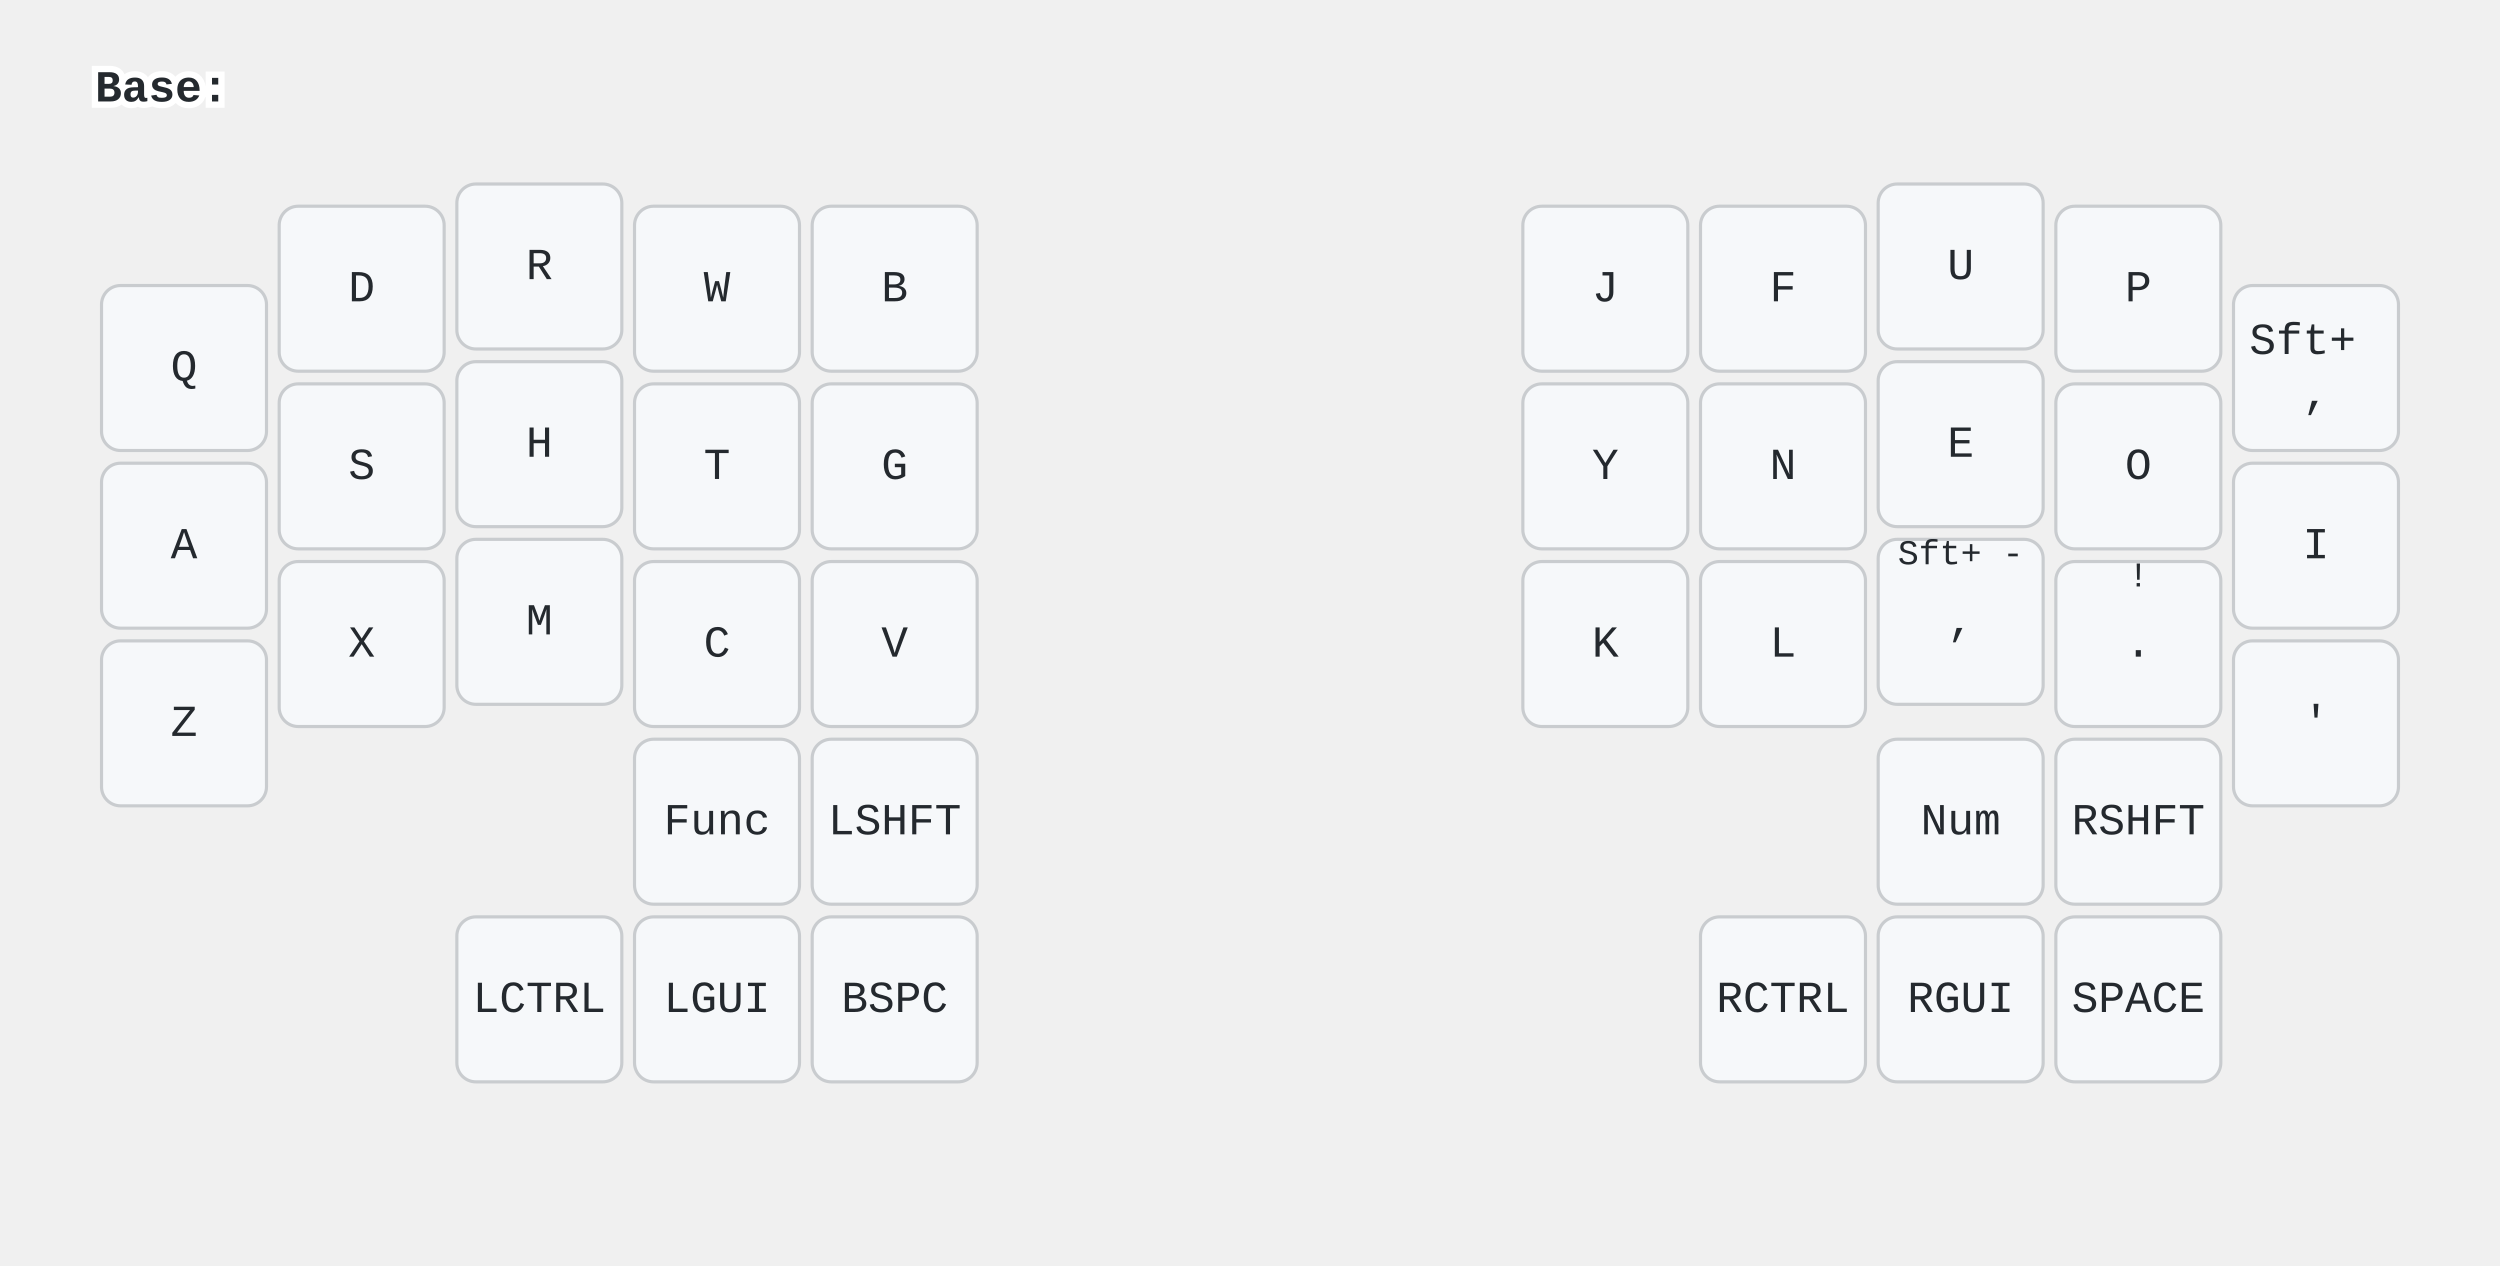
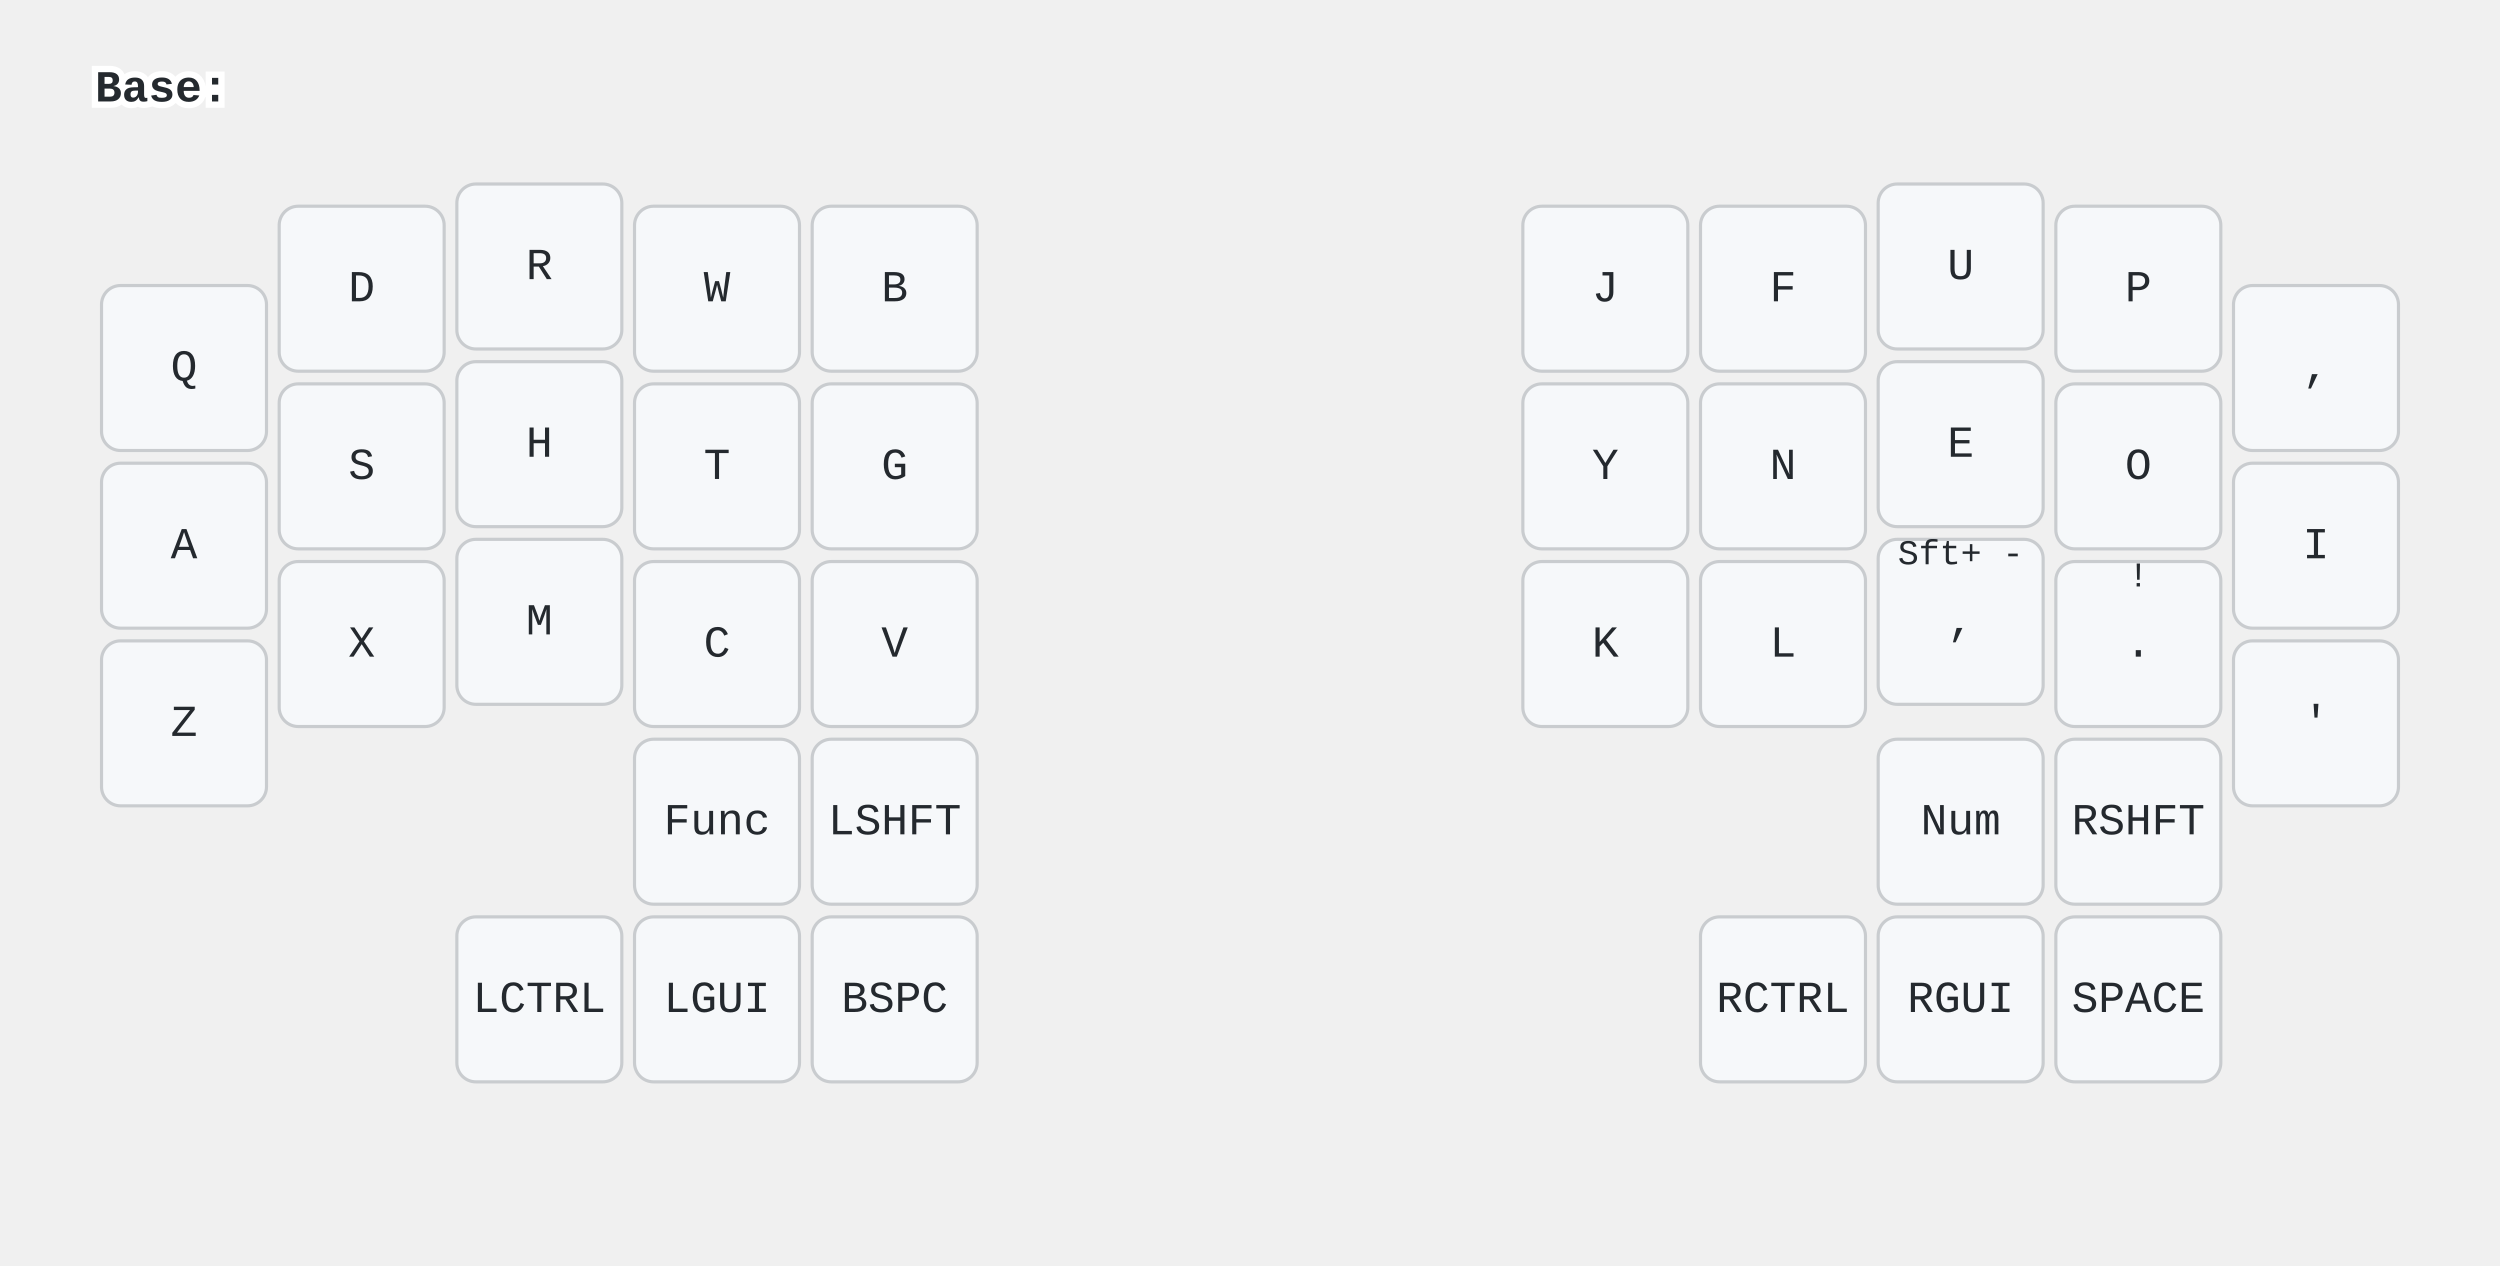
<svg xmlns="http://www.w3.org/2000/svg" width="788" height="399" viewBox="0 0 788 399" class="keymap">
  <style>/* inherit to force styles through use tags */
svg path {
    fill: inherit;
}

/* font and background color specifications */
svg.keymap {
    font-family: SFMono-Regular,Consolas,Liberation Mono,Menlo,monospace;
    font-size: 14px;
    font-kerning: normal;
    text-rendering: optimizeLegibility;
    fill: #24292e;
}

/* default key styling */
rect.key {
    fill: #f6f8fa;
}

rect.key, rect.combo {
    stroke: #c9cccf;
    stroke-width: 1;
}

/* default key side styling, only used is draw_key_sides is set */
rect.side {
    filter: brightness(90%);
}

/* color accent for combo boxes */
rect.combo, rect.combo-separate {
    fill: #cdf;
}

/* color accent for held keys */
rect.held, rect.combo.held {
    fill: #fdd;
}

/* color accent for ghost (optional) keys */
rect.ghost, rect.combo.ghost {
    stroke-dasharray: 4, 4;
    stroke-width: 2;
}

text {
    text-anchor: middle;
    dominant-baseline: middle;
}

/* styling for layer labels */
text.label {
    font-weight: bold;
    text-anchor: start;
    stroke: white;
    stroke-width: 4;
    paint-order: stroke;
}

/* styling for optional footer */
text.footer {
    text-anchor: end;
    dominant-baseline: auto;
    stroke: white;
    stroke-width: 4;
    paint-order: stroke;
}

/* styling for combo tap, and key non-tap label text */
text.combo, text.hold, text.shifted, text.left, text.right {
    font-size: 11px;
}

text.hold {
    text-anchor: middle;
    dominant-baseline: auto;
}

text.shifted {
    text-anchor: middle;
    dominant-baseline: hanging;
}

text.left {
    text-anchor: start;
}

text.right {
    text-anchor: end;
}

text.layer-activator {
    text-decoration: underline;
}

/* styling for hold/shifted label text in combo box */
text.combo.hold, text.combo.shifted, text.combo.left, text.combo.right {
    font-size: 8px;
}

/* lighter symbol for transparent keys */
text.trans {
    fill: #7b7e81;
}

/* styling for combo dendrons */
path.combo {
    stroke-width: 1;
    stroke: gray;
    fill: none;
}

/* Start Tabler Icons Cleanup */
/* cannot use height/width with glyphs */
.icon-tabler &gt; path {
    fill: inherit;
    stroke: inherit;
    stroke-width: 2;
}
/* hide tabler's default box */
.icon-tabler &gt; path[stroke="none"][fill="none"] {
    visibility: hidden;
}
/* End Tabler Icons Cleanup */

@media (prefers-color-scheme: dark) {
svg.keymap { fill: #d1d6db; }
rect.key { fill: #3f4750; }
rect.key, rect.combo { stroke: #60666c; }
rect.combo, rect.combo-separate { fill: #1f3d7a; }
rect.held, rect.combo.held { fill: #854747; }
text.label, text.footer { stroke: black; }
text.trans { fill: #7e8184; }
path.combo { stroke: #7f7f7f; }

}</style>
  <g transform="translate(30, 0)" class="layer-Base">
    <text x="0" y="28" class="label" id="Base">Base:</text>
    <g transform="translate(0, 56)">
      <g transform="translate(28, 60)" class="key keypos-0">
        <rect rx="6" ry="6" x="-26" y="-26" width="52" height="52" class="key" />
        <text x="0" y="0" class="key tap">Q</text>
      </g>
      <g transform="translate(84, 35)" class="key keypos-1">
        <rect rx="6" ry="6" x="-26" y="-26" width="52" height="52" class="key" />
        <text x="0" y="0" class="key tap">D</text>
      </g>
      <g transform="translate(140, 28)" class="key keypos-2">
        <rect rx="6" ry="6" x="-26" y="-26" width="52" height="52" class="key" />
        <text x="0" y="0" class="key tap">R</text>
      </g>
      <g transform="translate(196, 35)" class="key keypos-3">
        <rect rx="6" ry="6" x="-26" y="-26" width="52" height="52" class="key" />
        <text x="0" y="0" class="key tap">W</text>
      </g>
      <g transform="translate(252, 35)" class="key keypos-4">
        <rect rx="6" ry="6" x="-26" y="-26" width="52" height="52" class="key" />
        <text x="0" y="0" class="key tap">B</text>
      </g>
      <g transform="translate(476, 35)" class="key keypos-5">
        <rect rx="6" ry="6" x="-26" y="-26" width="52" height="52" class="key" />
        <text x="0" y="0" class="key tap">J</text>
      </g>
      <g transform="translate(532, 35)" class="key keypos-6">
        <rect rx="6" ry="6" x="-26" y="-26" width="52" height="52" class="key" />
        <text x="0" y="0" class="key tap">F</text>
      </g>
      <g transform="translate(588, 28)" class="key keypos-7">
        <rect rx="6" ry="6" x="-26" y="-26" width="52" height="52" class="key" />
        <text x="0" y="0" class="key tap">U</text>
      </g>
      <g transform="translate(644, 35)" class="key keypos-8">
        <rect rx="6" ry="6" x="-26" y="-26" width="52" height="52" class="key" />
        <text x="0" y="0" class="key tap">P</text>
      </g>
      <g transform="translate(700, 60)" class="key keypos-9">
        <rect rx="6" ry="6" x="-26" y="-26" width="52" height="52" class="key" />
-         <text x="0" y="0" class="key tap">
-           <tspan x="0" dy="-0.6em">Sft+</tspan>
-           <tspan x="0" dy="1.2em">,</tspan>
-         </text>
+         <text x="0" y="0" class="key tap">,</text>
      </g>
      <g transform="translate(28, 116)" class="key keypos-10">
        <rect rx="6" ry="6" x="-26" y="-26" width="52" height="52" class="key" />
        <text x="0" y="0" class="key tap">A</text>
      </g>
      <g transform="translate(84, 91)" class="key keypos-11">
        <rect rx="6" ry="6" x="-26" y="-26" width="52" height="52" class="key" />
        <text x="0" y="0" class="key tap">S</text>
      </g>
      <g transform="translate(140, 84)" class="key keypos-12">
        <rect rx="6" ry="6" x="-26" y="-26" width="52" height="52" class="key" />
        <text x="0" y="0" class="key tap">H</text>
      </g>
      <g transform="translate(196, 91)" class="key keypos-13">
        <rect rx="6" ry="6" x="-26" y="-26" width="52" height="52" class="key" />
        <text x="0" y="0" class="key tap">T</text>
      </g>
      <g transform="translate(252, 91)" class="key keypos-14">
        <rect rx="6" ry="6" x="-26" y="-26" width="52" height="52" class="key" />
        <text x="0" y="0" class="key tap">G</text>
      </g>
      <g transform="translate(476, 91)" class="key keypos-15">
        <rect rx="6" ry="6" x="-26" y="-26" width="52" height="52" class="key" />
        <text x="0" y="0" class="key tap">Y</text>
      </g>
      <g transform="translate(532, 91)" class="key keypos-16">
        <rect rx="6" ry="6" x="-26" y="-26" width="52" height="52" class="key" />
        <text x="0" y="0" class="key tap">N</text>
      </g>
      <g transform="translate(588, 84)" class="key keypos-17">
        <rect rx="6" ry="6" x="-26" y="-26" width="52" height="52" class="key" />
        <text x="0" y="0" class="key tap">E</text>
      </g>
      <g transform="translate(644, 91)" class="key keypos-18">
        <rect rx="6" ry="6" x="-26" y="-26" width="52" height="52" class="key" />
        <text x="0" y="0" class="key tap">O</text>
      </g>
      <g transform="translate(700, 116)" class="key keypos-19">
        <rect rx="6" ry="6" x="-26" y="-26" width="52" height="52" class="key" />
        <text x="0" y="0" class="key tap">I</text>
      </g>
      <g transform="translate(28, 172)" class="key keypos-20">
        <rect rx="6" ry="6" x="-26" y="-26" width="52" height="52" class="key" />
        <text x="0" y="0" class="key tap">Z</text>
      </g>
      <g transform="translate(84, 147)" class="key keypos-21">
        <rect rx="6" ry="6" x="-26" y="-26" width="52" height="52" class="key" />
        <text x="0" y="0" class="key tap">X</text>
      </g>
      <g transform="translate(140, 140)" class="key keypos-22">
        <rect rx="6" ry="6" x="-26" y="-26" width="52" height="52" class="key" />
        <text x="0" y="0" class="key tap">M</text>
      </g>
      <g transform="translate(196, 147)" class="key keypos-23">
        <rect rx="6" ry="6" x="-26" y="-26" width="52" height="52" class="key" />
        <text x="0" y="0" class="key tap">C</text>
      </g>
      <g transform="translate(252, 147)" class="key keypos-24">
        <rect rx="6" ry="6" x="-26" y="-26" width="52" height="52" class="key" />
        <text x="0" y="0" class="key tap">V</text>
      </g>
      <g transform="translate(476, 147)" class="key keypos-25">
        <rect rx="6" ry="6" x="-26" y="-26" width="52" height="52" class="key" />
        <text x="0" y="0" class="key tap">K</text>
      </g>
      <g transform="translate(532, 147)" class="key keypos-26">
        <rect rx="6" ry="6" x="-26" y="-26" width="52" height="52" class="key" />
        <text x="0" y="0" class="key tap">L</text>
      </g>
      <g transform="translate(588, 140)" class="key keypos-27">
        <rect rx="6" ry="6" x="-26" y="-26" width="52" height="52" class="key" />
        <text x="0" y="0" class="key tap">,</text>
        <text x="0" y="-24" class="key shifted">Sft+ -</text>
      </g>
      <g transform="translate(644, 147)" class="key keypos-28">
        <rect rx="6" ry="6" x="-26" y="-26" width="52" height="52" class="key" />
        <text x="0" y="0" class="key tap">.</text>
        <text x="0" y="-24" class="key shifted">!</text>
      </g>
      <g transform="translate(700, 172)" class="key keypos-29">
        <rect rx="6" ry="6" x="-26" y="-26" width="52" height="52" class="key" />
        <text x="0" y="0" class="key tap">'</text>
      </g>
      <g transform="translate(196, 203)" class="key keypos-30">
        <rect rx="6" ry="6" x="-26" y="-26" width="52" height="52" class="key" />
        <text x="0" y="0" class="key tap">Func</text>
      </g>
      <g transform="translate(252, 203)" class="key keypos-31">
        <rect rx="6" ry="6" x="-26" y="-26" width="52" height="52" class="key" />
        <text x="0" y="0" class="key tap">LSHFT</text>
      </g>
      <g transform="translate(644, 203)" class="key keypos-32">
        <rect rx="6" ry="6" x="-26" y="-26" width="52" height="52" class="key" />
        <text x="0" y="0" class="key tap">RSHFT</text>
      </g>
      <g transform="translate(588, 203)" class="key keypos-33">
        <rect rx="6" ry="6" x="-26" y="-26" width="52" height="52" class="key" />
        <text x="0" y="0" class="key tap">Num</text>
      </g>
      <g transform="translate(140, 259)" class="key keypos-34">
        <rect rx="6" ry="6" x="-26" y="-26" width="52" height="52" class="key" />
        <text x="0" y="0" class="key tap">LCTRL</text>
      </g>
      <g transform="translate(196, 259)" class="key keypos-35">
        <rect rx="6" ry="6" x="-26" y="-26" width="52" height="52" class="key" />
        <text x="0" y="0" class="key tap">LGUI</text>
      </g>
      <g transform="translate(252, 259)" class="key keypos-36">
        <rect rx="6" ry="6" x="-26" y="-26" width="52" height="52" class="key" />
        <text x="0" y="0" class="key tap">BSPC</text>
      </g>
      <g transform="translate(644, 259)" class="key keypos-37">
        <rect rx="6" ry="6" x="-26" y="-26" width="52" height="52" class="key" />
        <text x="0" y="0" class="key tap">SPACE</text>
      </g>
      <g transform="translate(588, 259)" class="key keypos-38">
        <rect rx="6" ry="6" x="-26" y="-26" width="52" height="52" class="key" />
        <text x="0" y="0" class="key tap">RGUI</text>
      </g>
      <g transform="translate(532, 259)" class="key keypos-39">
        <rect rx="6" ry="6" x="-26" y="-26" width="52" height="52" class="key" />
        <text x="0" y="0" class="key tap">RCTRL</text>
      </g>
    </g>
  </g>
</svg>
